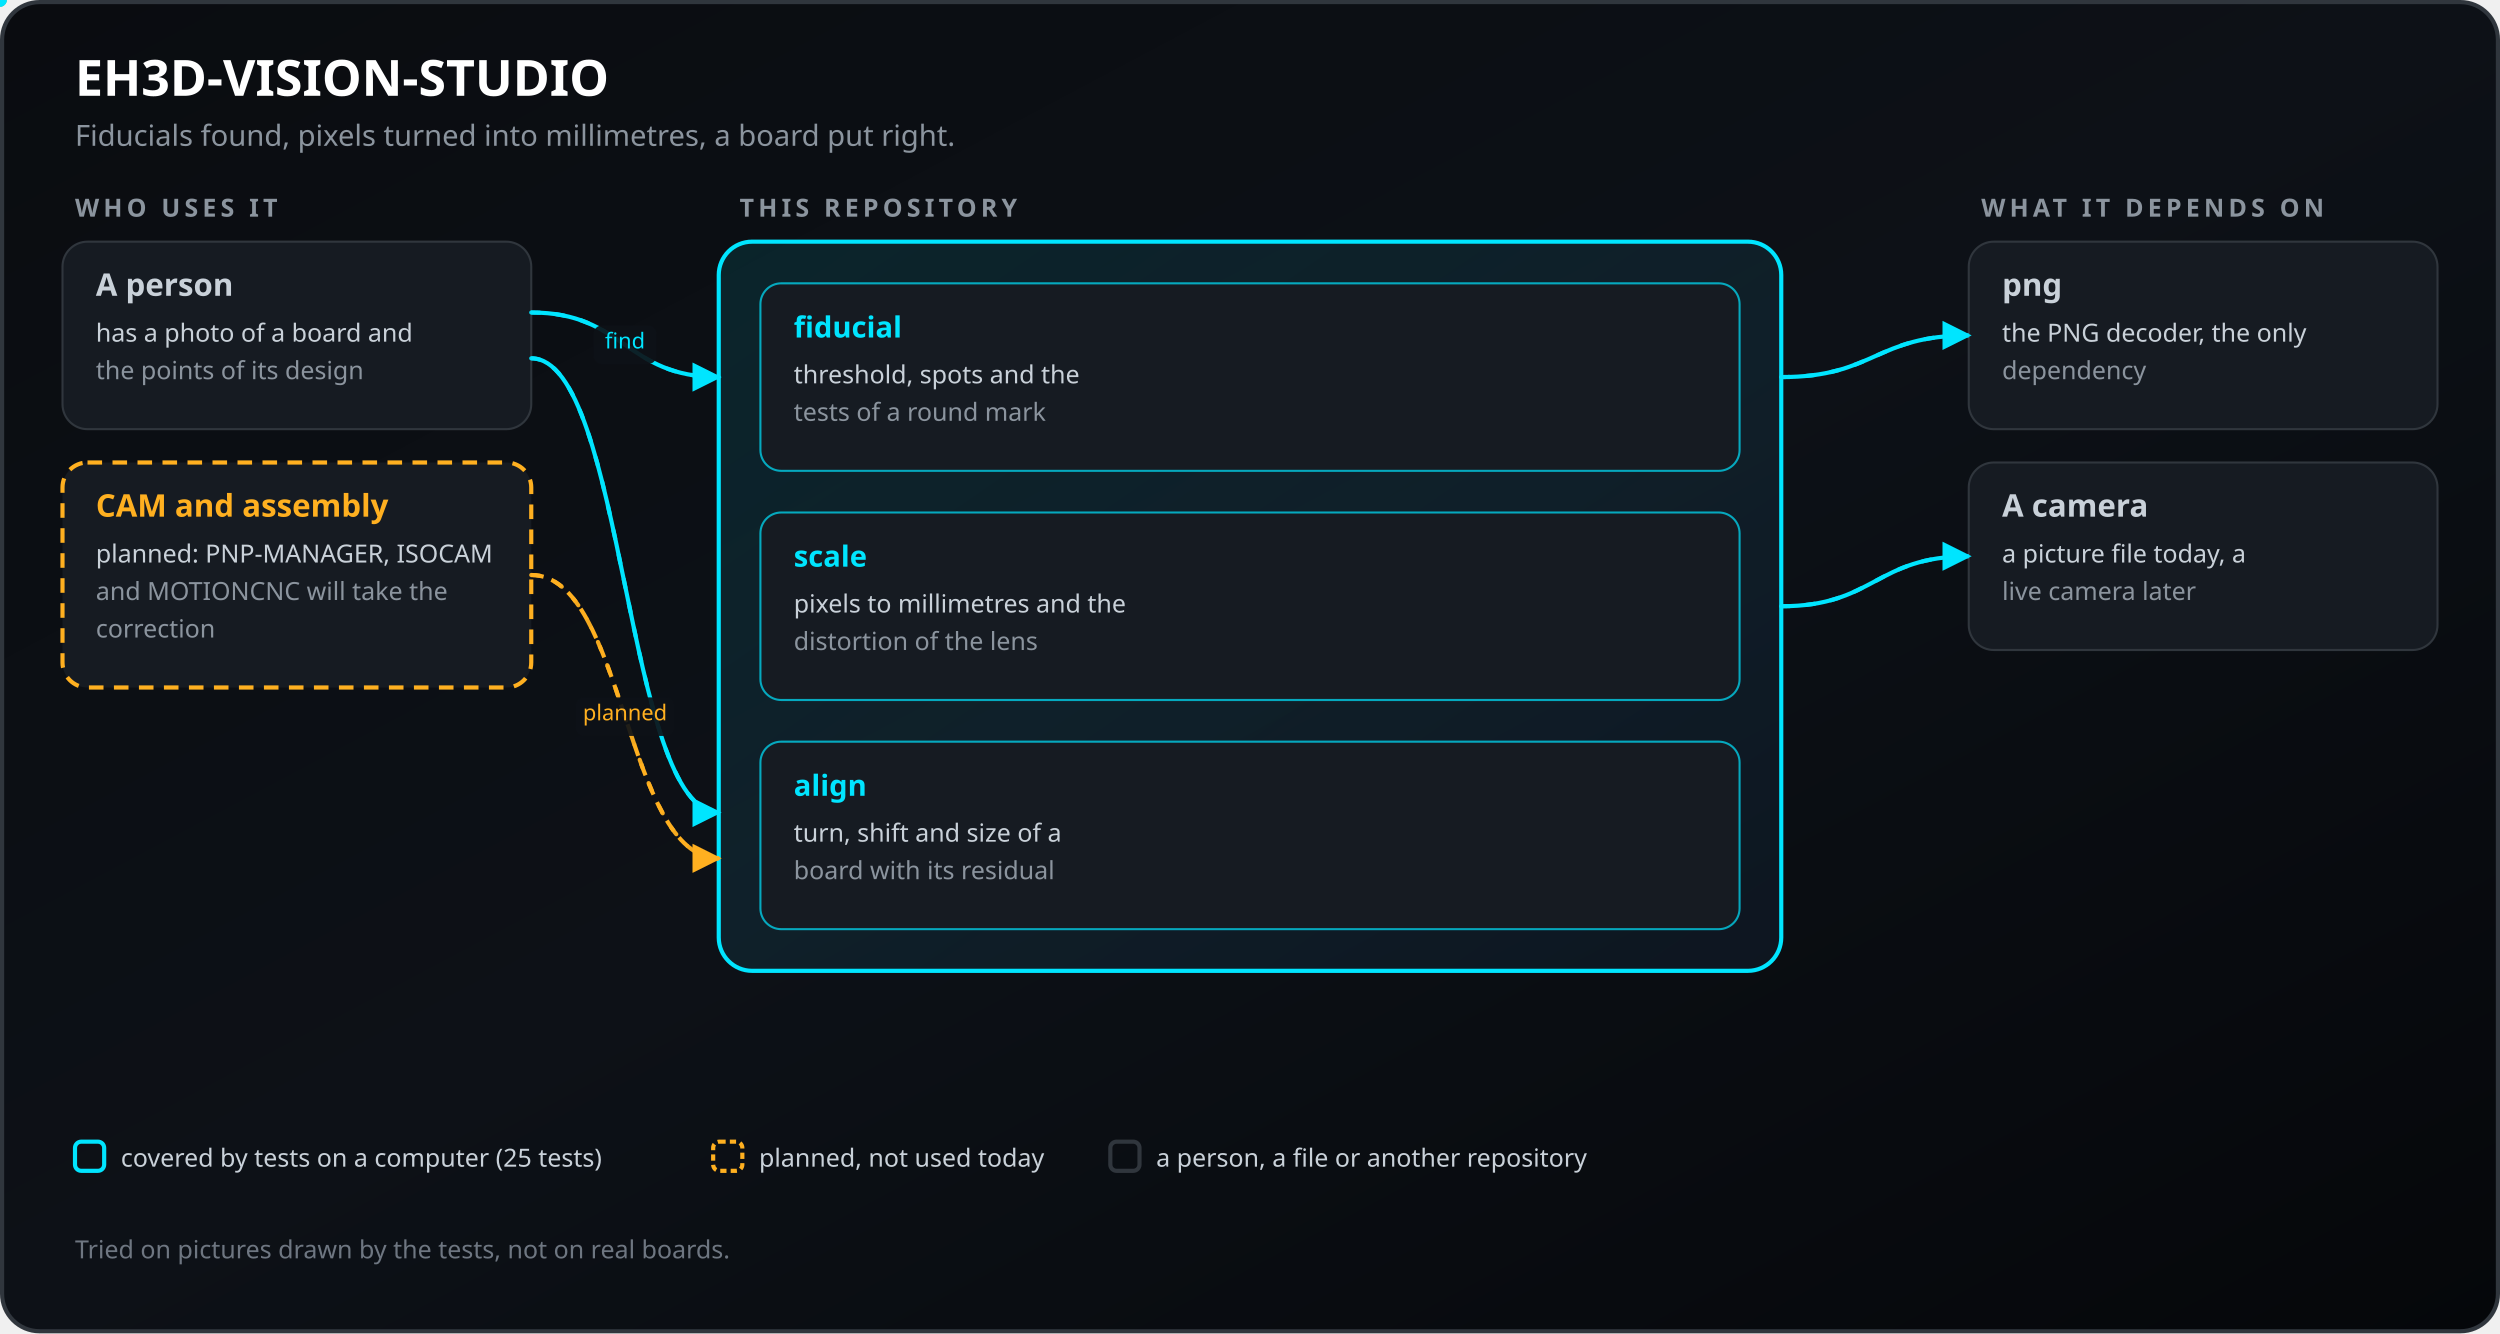
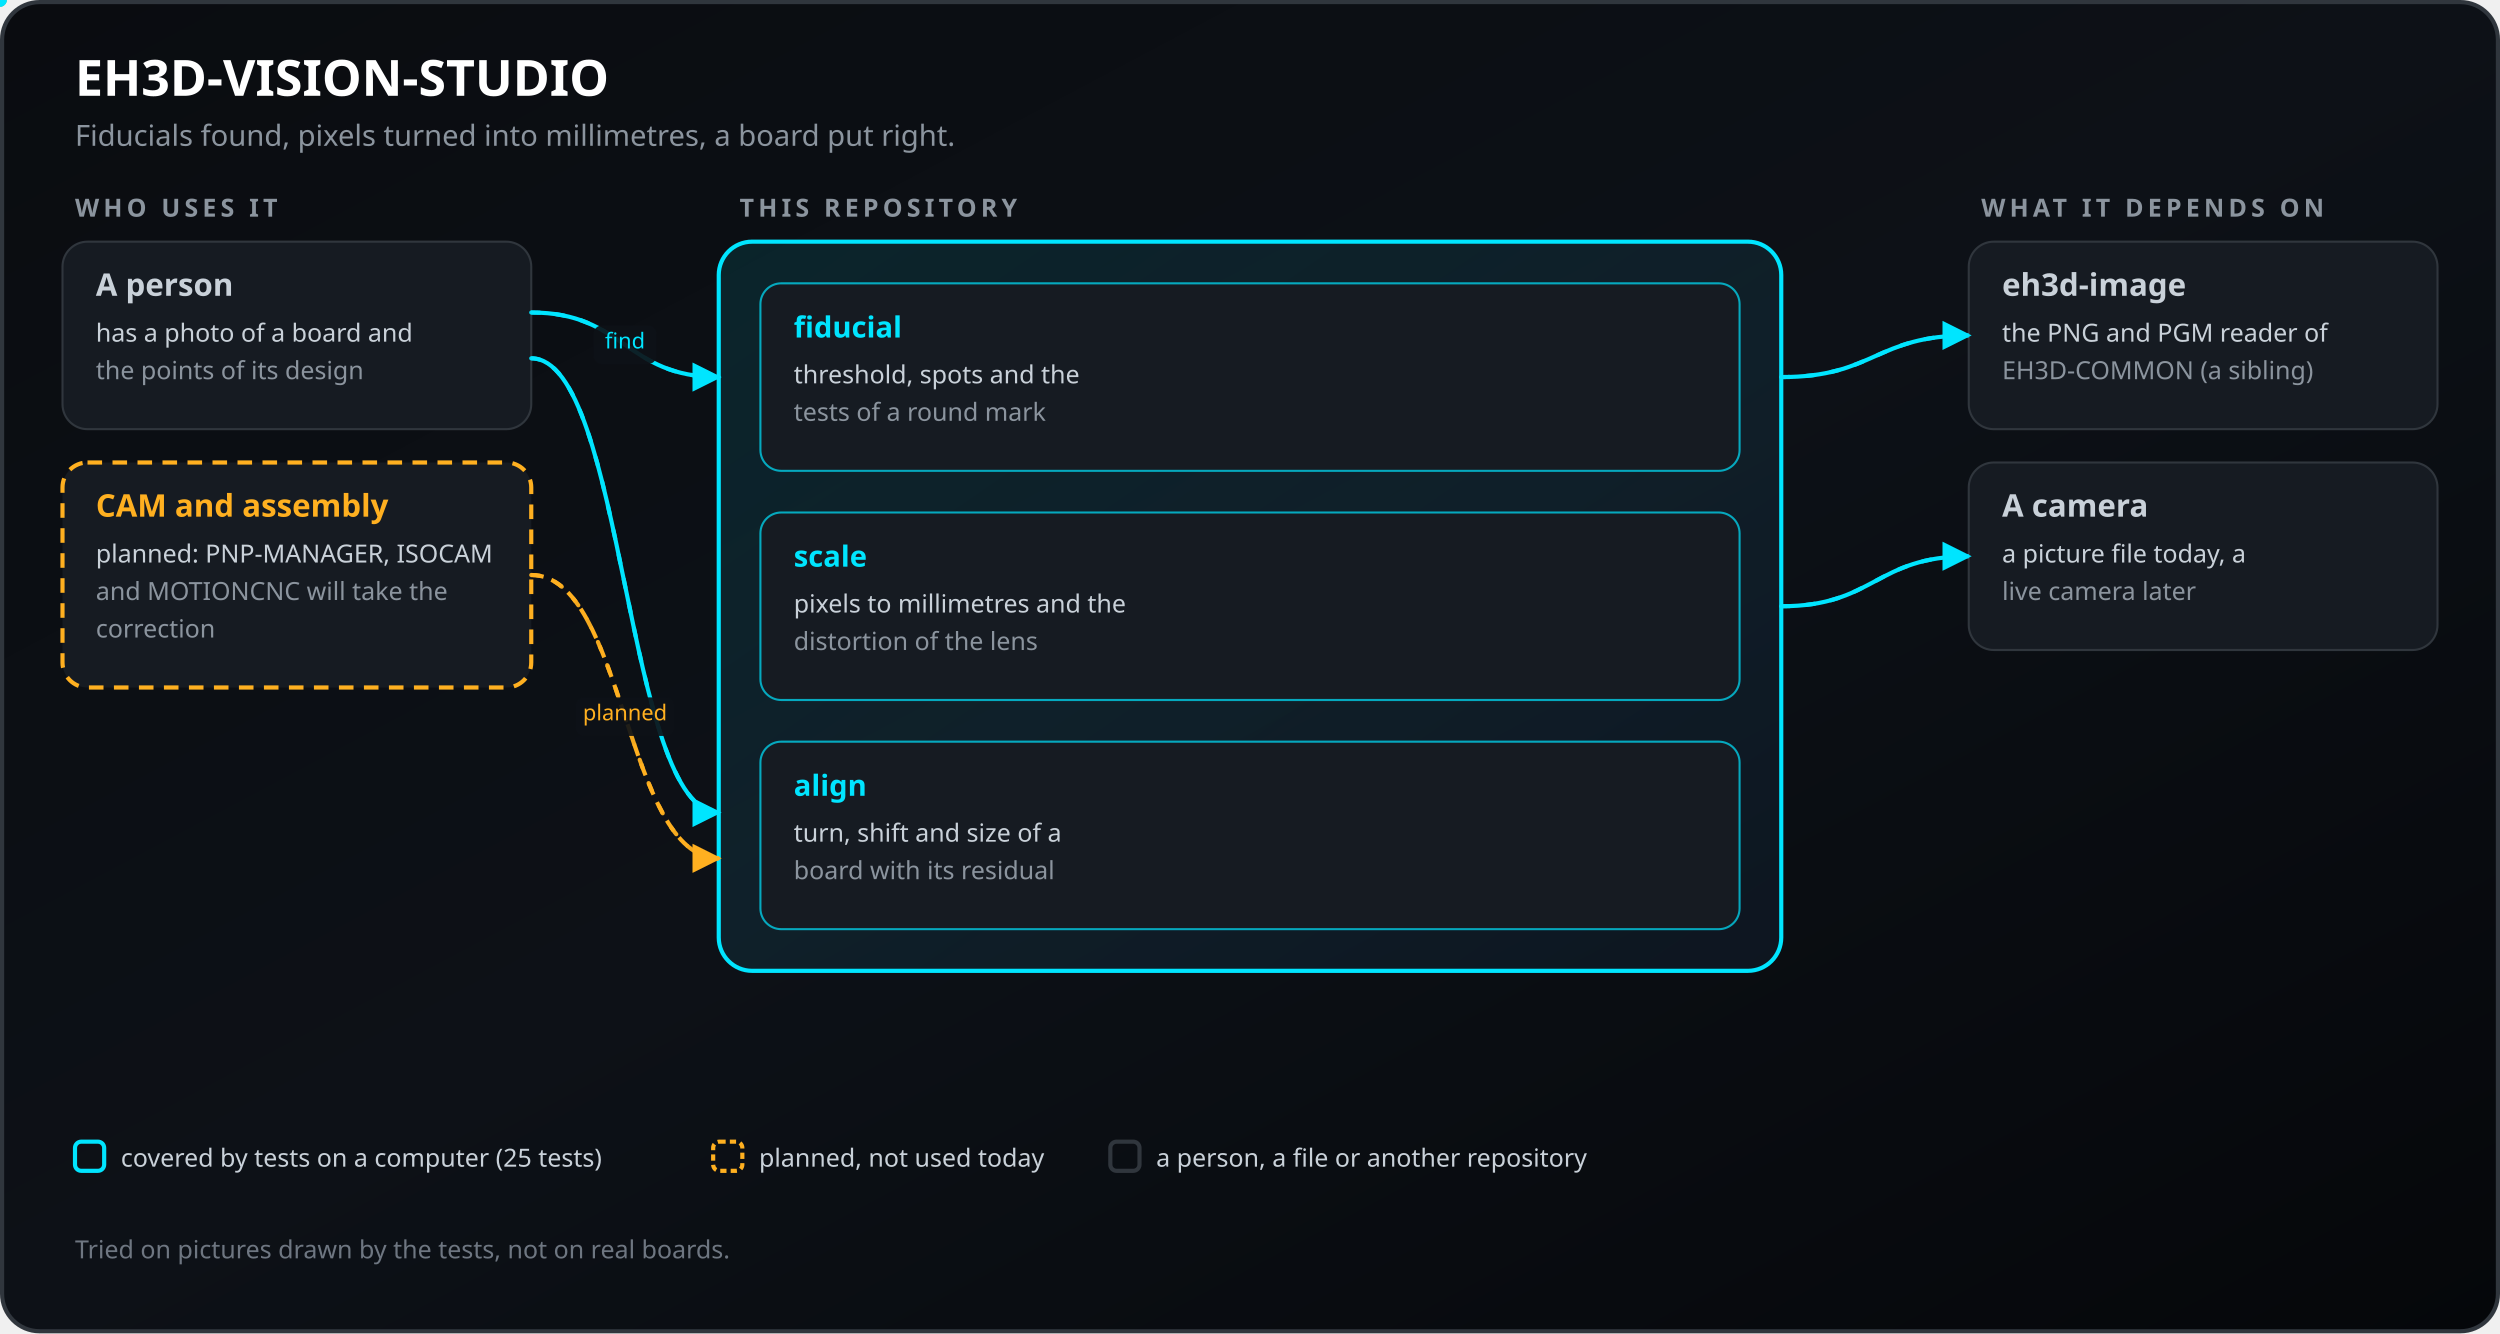
<svg xmlns="http://www.w3.org/2000/svg" viewBox="0 0 1200 640" width="1200" height="640" role="img" aria-labelledby="t d" font-family="'Segoe UI','Noto Sans','Noto Sans CJK SC','Microsoft YaHei','Yu Gothic','Helvetica Neue',Helvetica,Arial,sans-serif">
  <defs>
    <linearGradient id="bg" x1="0" y1="0" x2="1" y2="1">
      <stop offset="0" stop-color="#0A0C10" />
      <stop offset="0.5" stop-color="#0D1117" />
      <stop offset="1" stop-color="#05070A" />
    </linearGradient>
    <linearGradient id="card" x1="0" y1="0" x2="1" y2="1">
      <stop offset="0" stop-color="#121821" />
      <stop offset="1" stop-color="#0B0F15" />
    </linearGradient>
    <linearGradient id="line" x1="0" y1="0" x2="1" y2="0">
      <stop offset="0" stop-color="#00E5FF" />
      <stop offset="1" stop-color="#FF0055" />
    </linearGradient>
    <filter id="glow" x="-50%" y="-50%" width="200%" height="200%">
      <feGaussianBlur stdDeviation="3" result="b" />
      <feMerge>
        <feMergeNode in="b" />
        <feMergeNode in="SourceGraphic" />
      </feMerge>
    </filter>
    <linearGradient id="svc" x1="0" y1="0" x2="1" y2="1">
      <stop offset="0" stop-color="#00E5FF" stop-opacity="0.10" />
      <stop offset="1" stop-color="#4DA3FF" stop-opacity="0.06" />
    </linearGradient>
    <marker id="m00E5FF" viewBox="0 0 10 10" refX="9" refY="5" markerWidth="7" markerHeight="7" orient="auto-start-reverse">
      <path d="M0 0L10 5L0 10z" fill="#00E5FF" />
    </marker>
    <marker id="mFFB020" viewBox="0 0 10 10" refX="9" refY="5" markerWidth="7" markerHeight="7" orient="auto-start-reverse">
      <path d="M0 0L10 5L0 10z" fill="#FFB020" />
    </marker>
    <marker id="m30363D" viewBox="0 0 10 10" refX="9" refY="5" markerWidth="7" markerHeight="7" orient="auto-start-reverse">
      <path d="M0 0L10 5L0 10z" fill="#8B949E" />
    </marker>
  </defs>
  <rect x="1" y="1" width="1198" height="638" rx="18" fill="url(#bg)" stroke="#30363D" stroke-width="2" />
  <text x="36" y="46" font-family="'Segoe UI','Noto Sans','Noto Sans CJK SC','Microsoft YaHei','Yu Gothic','Helvetica Neue',Helvetica,Arial,sans-serif" font-size="24" font-weight="700" fill="#FFFFFF" text-anchor="start">EH3D-VISION-STUDIO</text>
  <text x="36" y="70" font-family="'Segoe UI','Noto Sans','Noto Sans CJK SC','Microsoft YaHei','Yu Gothic','Helvetica Neue',Helvetica,Arial,sans-serif" font-size="14" font-weight="400" fill="#8B949E" text-anchor="start">Fiducials found, pixels turned into millimetres, a board put right.</text>
  <text x="36" y="104" font-family="'Segoe UI','Noto Sans','Noto Sans CJK SC','Microsoft YaHei','Yu Gothic','Helvetica Neue',Helvetica,Arial,sans-serif" font-size="12" font-weight="700" fill="#8B949E" text-anchor="start" letter-spacing="2">WHO USES IT</text>
  <text x="355" y="104" font-family="'Segoe UI','Noto Sans','Noto Sans CJK SC','Microsoft YaHei','Yu Gothic','Helvetica Neue',Helvetica,Arial,sans-serif" font-size="12" font-weight="700" fill="#8B949E" text-anchor="start" letter-spacing="2">THIS REPOSITORY</text>
  <text x="951" y="104" font-family="'Segoe UI','Noto Sans','Noto Sans CJK SC','Microsoft YaHei','Yu Gothic','Helvetica Neue',Helvetica,Arial,sans-serif" font-size="12" font-weight="700" fill="#8B949E" text-anchor="start" letter-spacing="2">WHAT IT DEPENDS ON</text>
  <rect x="345" y="116" width="510" height="350" rx="16" fill="url(#svc)" stroke="#00E5FF" stroke-width="2">
    <animate attributeName="stroke-opacity" values="0.55;1;0.55" dur="4s" repeatCount="indefinite" />
  </rect>
  <rect x="30" y="116" width="225" height="90" rx="12" fill="#161B22" stroke="#30363D" stroke-width="1" />
  <text x="46" y="142" font-family="'Segoe UI','Noto Sans','Noto Sans CJK SC','Microsoft YaHei','Yu Gothic','Helvetica Neue',Helvetica,Arial,sans-serif" font-size="15" font-weight="700" fill="#C9D1D9" text-anchor="start">A person</text>
  <text x="46" y="164" font-family="'Segoe UI','Noto Sans','Noto Sans CJK SC','Microsoft YaHei','Yu Gothic','Helvetica Neue',Helvetica,Arial,sans-serif" font-size="12" font-weight="400" fill="#C9D1D9" text-anchor="start">has a photo of a board and</text>
  <text x="46" y="182" font-family="'Segoe UI','Noto Sans','Noto Sans CJK SC','Microsoft YaHei','Yu Gothic','Helvetica Neue',Helvetica,Arial,sans-serif" font-size="12" font-weight="400" fill="#8B949E" text-anchor="start">the points of its design</text>
  <rect x="30" y="222" width="225" height="108" rx="12" fill="#161B22" stroke="#FFB020" stroke-width="2" stroke-dasharray="7 5">
    <animate attributeName="stroke-dashoffset" from="0" to="-24" dur="3s" repeatCount="indefinite" />
  </rect>
  <text x="46" y="248" font-family="'Segoe UI','Noto Sans','Noto Sans CJK SC','Microsoft YaHei','Yu Gothic','Helvetica Neue',Helvetica,Arial,sans-serif" font-size="15" font-weight="700" fill="#FFB020" text-anchor="start">CAM and assembly</text>
  <text x="46" y="270" font-family="'Segoe UI','Noto Sans','Noto Sans CJK SC','Microsoft YaHei','Yu Gothic','Helvetica Neue',Helvetica,Arial,sans-serif" font-size="12" font-weight="400" fill="#C9D1D9" text-anchor="start">planned: PNP-MANAGER, ISOCAM</text>
  <text x="46" y="288" font-family="'Segoe UI','Noto Sans','Noto Sans CJK SC','Microsoft YaHei','Yu Gothic','Helvetica Neue',Helvetica,Arial,sans-serif" font-size="12" font-weight="400" fill="#8B949E" text-anchor="start">and MOTIONCNC will take the</text>
  <text x="46" y="306" font-family="'Segoe UI','Noto Sans','Noto Sans CJK SC','Microsoft YaHei','Yu Gothic','Helvetica Neue',Helvetica,Arial,sans-serif" font-size="12" font-weight="400" fill="#8B949E" text-anchor="start">correction</text>
  <rect x="365" y="136" width="470" height="90" rx="10" fill="#161B22" stroke="#00E5FF" stroke-width="1" stroke-opacity="0.7">
    <animate attributeName="stroke-opacity" values="0.45;1;0.45;0.45" keyTimes="0;0.08;0.2;1" dur="6s" begin="0s" repeatCount="indefinite" />
    <animate attributeName="stroke-width" values="1;2.4;1;1" keyTimes="0;0.08;0.2;1" dur="6s" begin="0s" repeatCount="indefinite" />
  </rect>
  <text x="381" y="162" font-family="'Segoe UI','Noto Sans','Noto Sans CJK SC','Microsoft YaHei','Yu Gothic','Helvetica Neue',Helvetica,Arial,sans-serif" font-size="14" font-weight="700" fill="#00E5FF" text-anchor="start">fiducial</text>
  <text x="381" y="184" font-family="'Segoe UI','Noto Sans','Noto Sans CJK SC','Microsoft YaHei','Yu Gothic','Helvetica Neue',Helvetica,Arial,sans-serif" font-size="12" font-weight="400" fill="#C9D1D9" text-anchor="start">threshold, spots and the</text>
  <text x="381" y="202" font-family="'Segoe UI','Noto Sans','Noto Sans CJK SC','Microsoft YaHei','Yu Gothic','Helvetica Neue',Helvetica,Arial,sans-serif" font-size="12" font-weight="400" fill="#8B949E" text-anchor="start">tests of a round mark</text>
  <rect x="365" y="246" width="470" height="90" rx="10" fill="#161B22" stroke="#00E5FF" stroke-width="1" stroke-opacity="0.7">
    <animate attributeName="stroke-opacity" values="0.45;1;0.45;0.45" keyTimes="0;0.08;0.2;1" dur="6s" begin="1s" repeatCount="indefinite" />
    <animate attributeName="stroke-width" values="1;2.4;1;1" keyTimes="0;0.08;0.2;1" dur="6s" begin="1s" repeatCount="indefinite" />
  </rect>
  <text x="381" y="272" font-family="'Segoe UI','Noto Sans','Noto Sans CJK SC','Microsoft YaHei','Yu Gothic','Helvetica Neue',Helvetica,Arial,sans-serif" font-size="14" font-weight="700" fill="#00E5FF" text-anchor="start">scale</text>
  <text x="381" y="294" font-family="'Segoe UI','Noto Sans','Noto Sans CJK SC','Microsoft YaHei','Yu Gothic','Helvetica Neue',Helvetica,Arial,sans-serif" font-size="12" font-weight="400" fill="#C9D1D9" text-anchor="start">pixels to millimetres and the</text>
  <text x="381" y="312" font-family="'Segoe UI','Noto Sans','Noto Sans CJK SC','Microsoft YaHei','Yu Gothic','Helvetica Neue',Helvetica,Arial,sans-serif" font-size="12" font-weight="400" fill="#8B949E" text-anchor="start">distortion of the lens</text>
  <rect x="365" y="356" width="470" height="90" rx="10" fill="#161B22" stroke="#00E5FF" stroke-width="1" stroke-opacity="0.7">
    <animate attributeName="stroke-opacity" values="0.45;1;0.45;0.45" keyTimes="0;0.08;0.2;1" dur="6s" begin="2s" repeatCount="indefinite" />
    <animate attributeName="stroke-width" values="1;2.4;1;1" keyTimes="0;0.08;0.2;1" dur="6s" begin="2s" repeatCount="indefinite" />
  </rect>
  <text x="381" y="382" font-family="'Segoe UI','Noto Sans','Noto Sans CJK SC','Microsoft YaHei','Yu Gothic','Helvetica Neue',Helvetica,Arial,sans-serif" font-size="14" font-weight="700" fill="#00E5FF" text-anchor="start">align</text>
  <text x="381" y="404" font-family="'Segoe UI','Noto Sans','Noto Sans CJK SC','Microsoft YaHei','Yu Gothic','Helvetica Neue',Helvetica,Arial,sans-serif" font-size="12" font-weight="400" fill="#C9D1D9" text-anchor="start">turn, shift and size of a</text>
  <text x="381" y="422" font-family="'Segoe UI','Noto Sans','Noto Sans CJK SC','Microsoft YaHei','Yu Gothic','Helvetica Neue',Helvetica,Arial,sans-serif" font-size="12" font-weight="400" fill="#8B949E" text-anchor="start">board with its residual</text>
  <rect x="945" y="116" width="225" height="90" rx="12" fill="#161B22" stroke="#30363D" stroke-width="1" />
-   <text x="961" y="142" font-family="'Segoe UI','Noto Sans','Noto Sans CJK SC','Microsoft YaHei','Yu Gothic','Helvetica Neue',Helvetica,Arial,sans-serif" font-size="15" font-weight="700" fill="#C9D1D9" text-anchor="start">png</text>
-   <text x="961" y="164" font-family="'Segoe UI','Noto Sans','Noto Sans CJK SC','Microsoft YaHei','Yu Gothic','Helvetica Neue',Helvetica,Arial,sans-serif" font-size="12" font-weight="400" fill="#C9D1D9" text-anchor="start">the PNG decoder, the only</text>
-   <text x="961" y="182" font-family="'Segoe UI','Noto Sans','Noto Sans CJK SC','Microsoft YaHei','Yu Gothic','Helvetica Neue',Helvetica,Arial,sans-serif" font-size="12" font-weight="400" fill="#8B949E" text-anchor="start">dependency</text>
+   <text x="961" y="142" font-family="'Segoe UI','Noto Sans','Noto Sans CJK SC','Microsoft YaHei','Yu Gothic','Helvetica Neue',Helvetica,Arial,sans-serif" font-size="15" font-weight="700" fill="#C9D1D9" text-anchor="start">eh3d-image</text>
+   <text x="961" y="164" font-family="'Segoe UI','Noto Sans','Noto Sans CJK SC','Microsoft YaHei','Yu Gothic','Helvetica Neue',Helvetica,Arial,sans-serif" font-size="12" font-weight="400" fill="#C9D1D9" text-anchor="start">the PNG and PGM reader of</text>
+   <text x="961" y="182" font-family="'Segoe UI','Noto Sans','Noto Sans CJK SC','Microsoft YaHei','Yu Gothic','Helvetica Neue',Helvetica,Arial,sans-serif" font-size="12" font-weight="400" fill="#8B949E" text-anchor="start">EH3D-COMMON (a sibling)</text>
  <rect x="945" y="222" width="225" height="90" rx="12" fill="#161B22" stroke="#30363D" stroke-width="1" />
  <text x="961" y="248" font-family="'Segoe UI','Noto Sans','Noto Sans CJK SC','Microsoft YaHei','Yu Gothic','Helvetica Neue',Helvetica,Arial,sans-serif" font-size="15" font-weight="700" fill="#C9D1D9" text-anchor="start">A camera</text>
  <text x="961" y="270" font-family="'Segoe UI','Noto Sans','Noto Sans CJK SC','Microsoft YaHei','Yu Gothic','Helvetica Neue',Helvetica,Arial,sans-serif" font-size="12" font-weight="400" fill="#C9D1D9" text-anchor="start">a picture file today, a</text>
  <text x="961" y="288" font-family="'Segoe UI','Noto Sans','Noto Sans CJK SC','Microsoft YaHei','Yu Gothic','Helvetica Neue',Helvetica,Arial,sans-serif" font-size="12" font-weight="400" fill="#8B949E" text-anchor="start">live camera later</text>
  <path id="p0" d="M255 150 C300 150 300 181 345 181" stroke="#00E5FF" stroke-width="2" fill="none" marker-end="url(#m00E5FF)" />
  <path d="M255 150 C300 150 300 181 345 181" stroke="#00E5FF" stroke-width="2" fill="none" stroke-linecap="round" stroke-dasharray="4 8" opacity="0.95">
    <animate attributeName="stroke-dashoffset" from="0" to="-24" dur="1.2s" repeatCount="indefinite" />
  </path>
  <circle r="3.2" fill="#00E5FF">
    <animateMotion dur="1.8s" begin="0.00s" repeatCount="indefinite">
      <mpath href="#p0" />
    </animateMotion>
    <animate attributeName="opacity" values="0;1;1;0" keyTimes="0;0.15;0.85;1" dur="1.8s" begin="0.00s" repeatCount="indefinite" />
  </circle>
  <path id="p1" d="M255 172 C300 172 300 390 345 390" stroke="#00E5FF" stroke-width="2" fill="none" marker-end="url(#m00E5FF)" />
  <path d="M255 172 C300 172 300 390 345 390" stroke="#00E5FF" stroke-width="2" fill="none" stroke-linecap="round" stroke-dasharray="4 8" opacity="0.95">
    <animate attributeName="stroke-dashoffset" from="0" to="-24" dur="1.2s" repeatCount="indefinite" />
  </path>
  <circle r="3.2" fill="#00E5FF">
    <animateMotion dur="1.8s" begin="0.35s" repeatCount="indefinite">
      <mpath href="#p1" />
    </animateMotion>
    <animate attributeName="opacity" values="0;1;1;0" keyTimes="0;0.15;0.85;1" dur="1.8s" begin="0.35s" repeatCount="indefinite" />
  </circle>
  <path id="p2" d="M255 276 C300 276 300 412 345 412" stroke="#FFB020" stroke-width="2" fill="none" stroke-dasharray="6 4" marker-end="url(#mFFB020)" />
  <path d="M255 276 C300 276 300 412 345 412" stroke="#FFB020" stroke-width="2" fill="none" stroke-linecap="round" stroke-dasharray="4 8" opacity="0.95">
    <animate attributeName="stroke-dashoffset" from="0" to="-24" dur="1.2s" repeatCount="indefinite" />
  </path>
  <circle r="3.2" fill="#FFB020">
    <animateMotion dur="1.8s" begin="0.70s" repeatCount="indefinite">
      <mpath href="#p2" />
    </animateMotion>
    <animate attributeName="opacity" values="0;1;1;0" keyTimes="0;0.15;0.85;1" dur="1.8s" begin="0.70s" repeatCount="indefinite" />
  </circle>
  <path id="p3" d="M855 181 C900 181 900 161 945 161" stroke="#00E5FF" stroke-width="2" fill="none" marker-end="url(#m00E5FF)" />
  <path d="M855 181 C900 181 900 161 945 161" stroke="#00E5FF" stroke-width="2" fill="none" stroke-linecap="round" stroke-dasharray="4 8" opacity="0.95">
    <animate attributeName="stroke-dashoffset" from="0" to="-24" dur="1.2s" repeatCount="indefinite" />
  </path>
  <circle r="3.2" fill="#00E5FF">
    <animateMotion dur="1.8s" begin="1.05s" repeatCount="indefinite">
      <mpath href="#p3" />
    </animateMotion>
    <animate attributeName="opacity" values="0;1;1;0" keyTimes="0;0.15;0.85;1" dur="1.8s" begin="1.05s" repeatCount="indefinite" />
  </circle>
  <path id="p4" d="M855 291 C900 291 900 267 945 267" stroke="#00E5FF" stroke-width="2" fill="none" marker-end="url(#m00E5FF)" />
  <path d="M855 291 C900 291 900 267 945 267" stroke="#00E5FF" stroke-width="2" fill="none" stroke-linecap="round" stroke-dasharray="4 8" opacity="0.95">
    <animate attributeName="stroke-dashoffset" from="0" to="-24" dur="1.2s" repeatCount="indefinite" />
  </path>
  <circle r="3.2" fill="#00E5FF">
    <animateMotion dur="1.8s" begin="1.40s" repeatCount="indefinite">
      <mpath href="#p4" />
    </animateMotion>
    <animate attributeName="opacity" values="0;1;1;0" keyTimes="0;0.15;0.85;1" dur="1.8s" begin="1.40s" repeatCount="indefinite" />
  </circle>
  <rect x="284.92" y="156.25" width="30.16" height="18.5" rx="4" fill="#0D1117" opacity="0.92" />
  <text x="300" y="167.25" font-family="'Segoe UI','Noto Sans','Noto Sans CJK SC','Microsoft YaHei','Yu Gothic','Helvetica Neue',Helvetica,Arial,sans-serif" font-size="10.5" font-weight="400" fill="#00E5FF" text-anchor="middle">find</text>
  <rect x="276.415" y="334.75" width="47.17" height="18.5" rx="4" fill="#0D1117" opacity="0.92" />
  <text x="300" y="345.75" font-family="'Segoe UI','Noto Sans','Noto Sans CJK SC','Microsoft YaHei','Yu Gothic','Helvetica Neue',Helvetica,Arial,sans-serif" font-size="10.5" font-weight="400" fill="#FFB020" text-anchor="middle">planned</text>
  <rect x="36" y="548" width="14" height="14" rx="3" fill="none" stroke="#00E5FF" stroke-width="2" />
  <text x="58" y="560" font-family="'Segoe UI','Noto Sans','Noto Sans CJK SC','Microsoft YaHei','Yu Gothic','Helvetica Neue',Helvetica,Arial,sans-serif" font-size="12" font-weight="400" fill="#C9D1D9" text-anchor="start">covered by tests on a computer (25 tests)</text>
  <rect x="342.32" y="548" width="14" height="14" rx="3" fill="none" stroke="#FFB020" stroke-width="2" stroke-dasharray="3 2" />
  <text x="364.32" y="560" font-family="'Segoe UI','Noto Sans','Noto Sans CJK SC','Microsoft YaHei','Yu Gothic','Helvetica Neue',Helvetica,Arial,sans-serif" font-size="12" font-weight="400" fill="#C9D1D9" text-anchor="start">planned, not used today</text>
  <rect x="532.96" y="548" width="14" height="14" rx="3" fill="none" stroke="#30363D" stroke-width="2" />
  <text x="554.96" y="560" font-family="'Segoe UI','Noto Sans','Noto Sans CJK SC','Microsoft YaHei','Yu Gothic','Helvetica Neue',Helvetica,Arial,sans-serif" font-size="12" font-weight="400" fill="#C9D1D9" text-anchor="start">a person, a file or another repository</text>
  <text x="36" y="604" font-family="'Segoe UI','Noto Sans','Noto Sans CJK SC','Microsoft YaHei','Yu Gothic','Helvetica Neue',Helvetica,Arial,sans-serif" font-size="12" font-weight="400" fill="#6E7681" text-anchor="start">Tried on pictures drawn by the tests, not on real boards.</text>
</svg>
